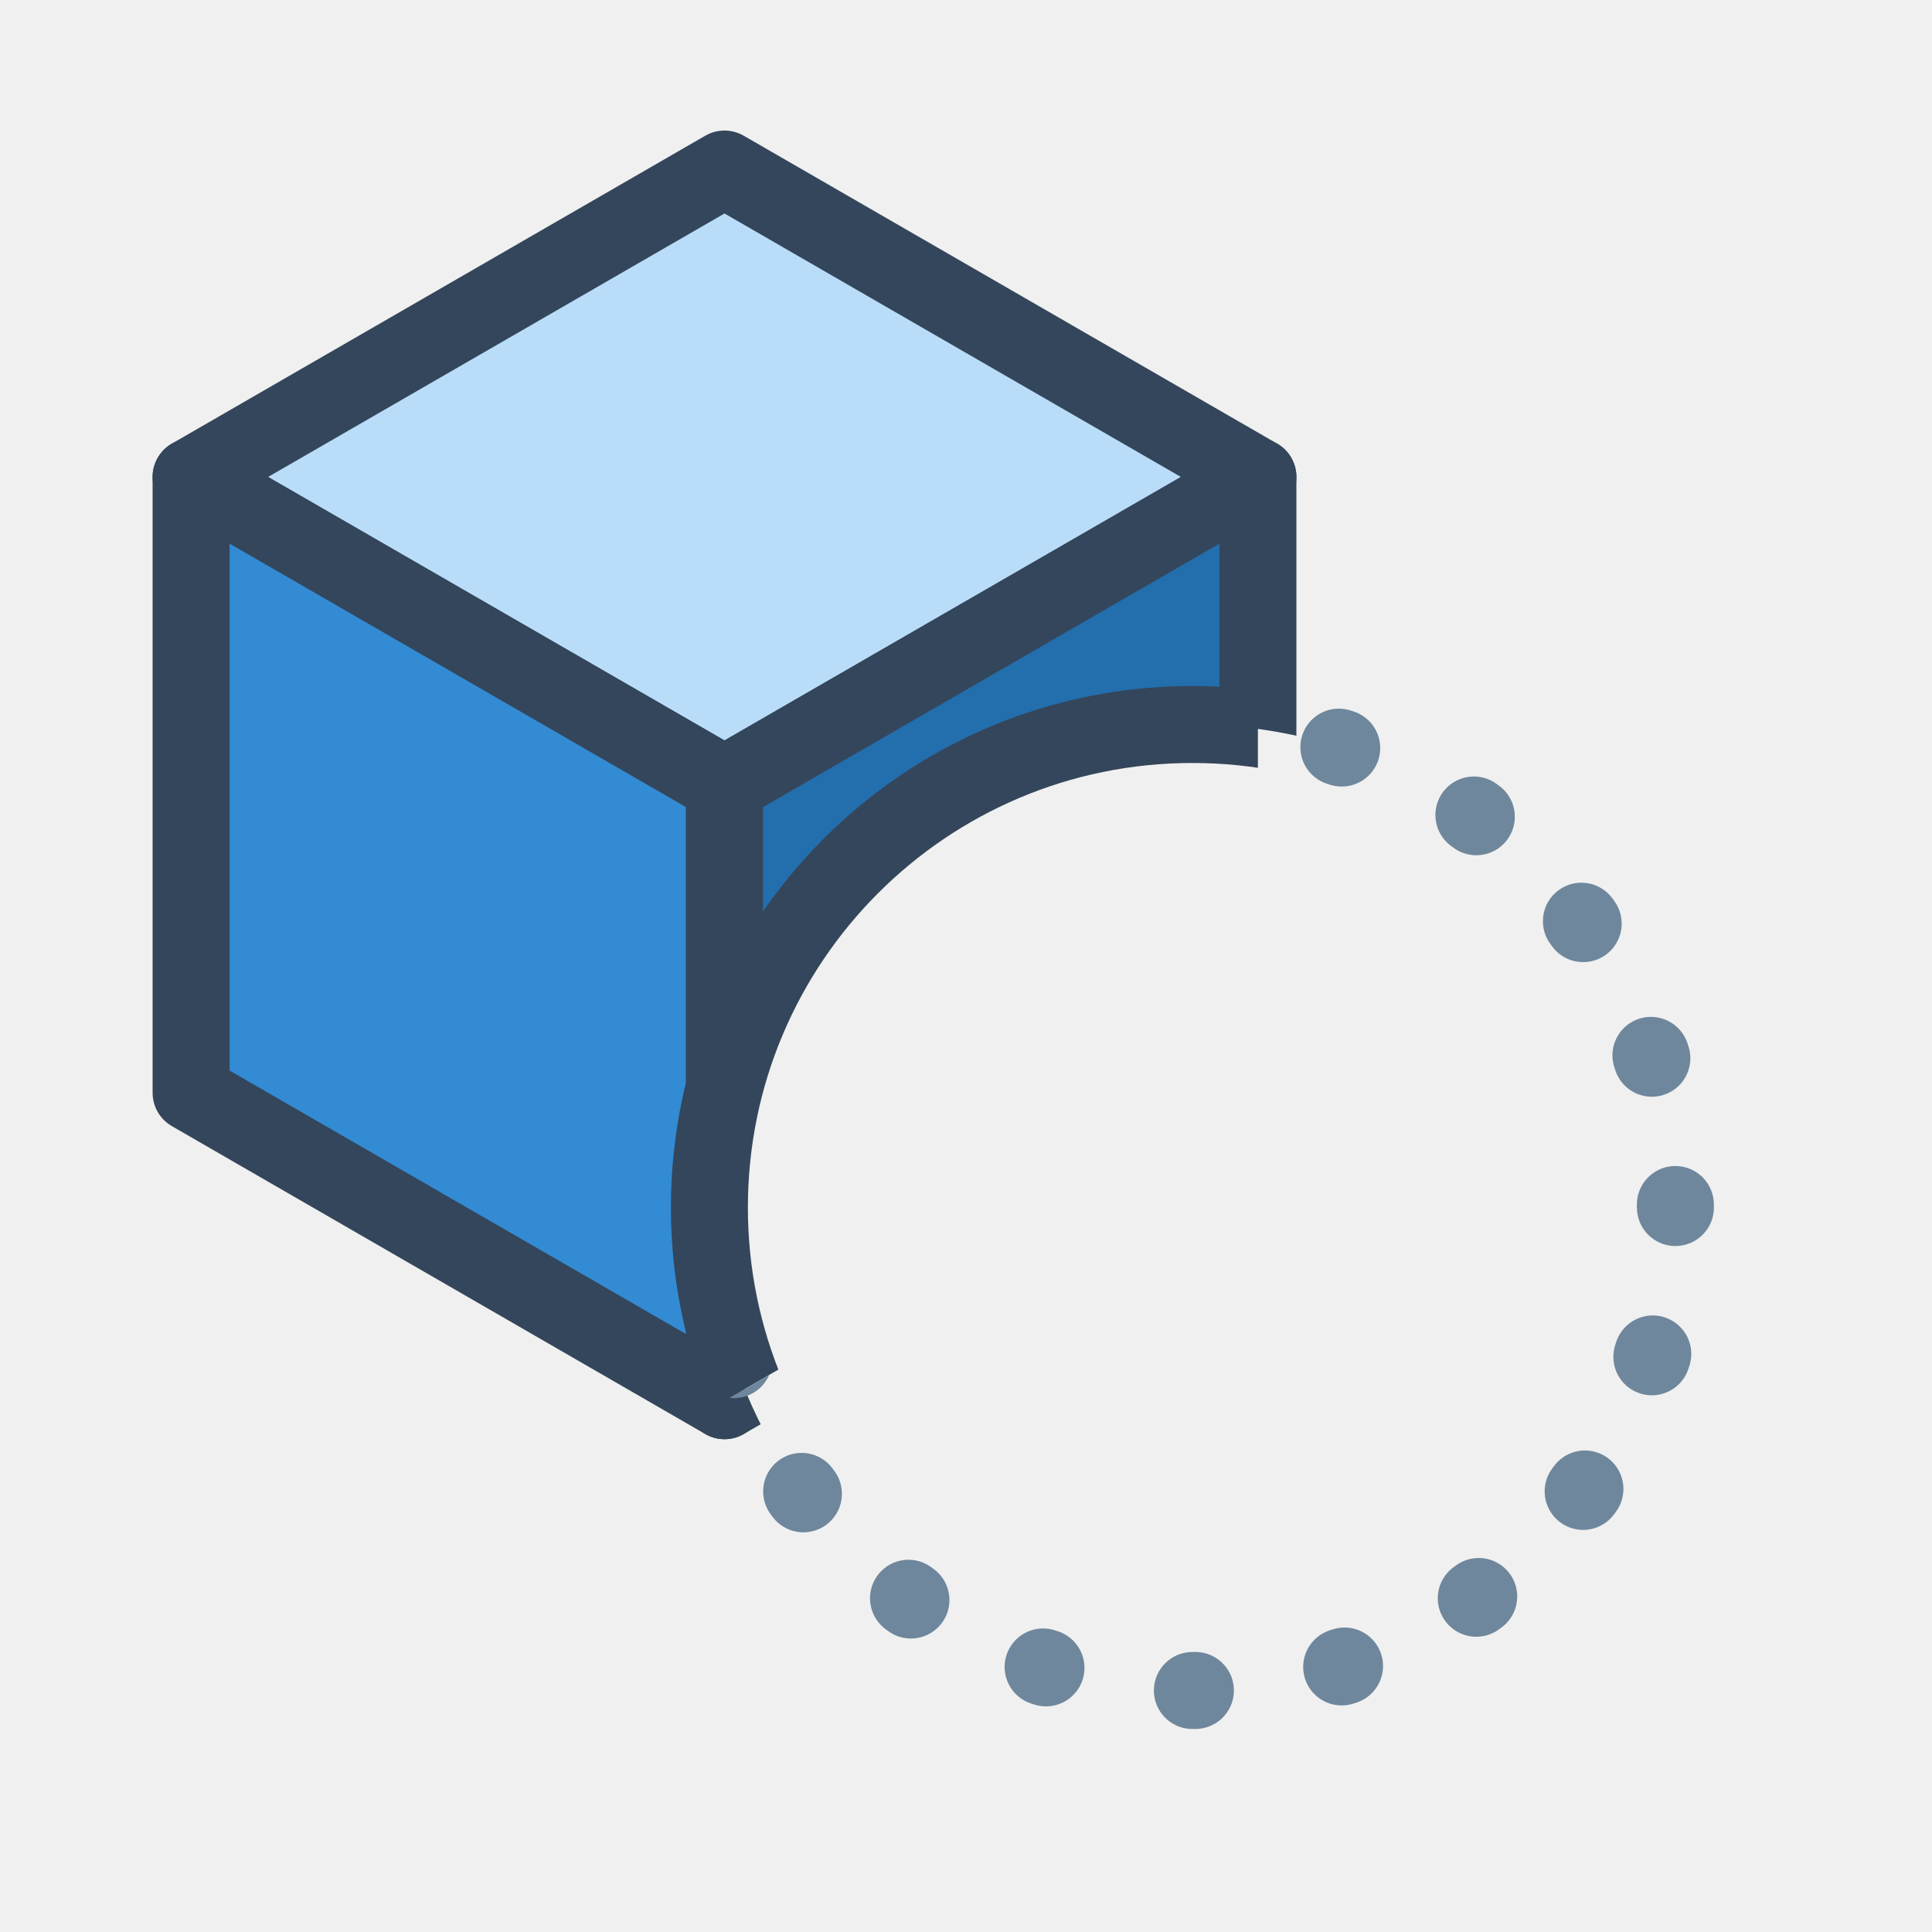
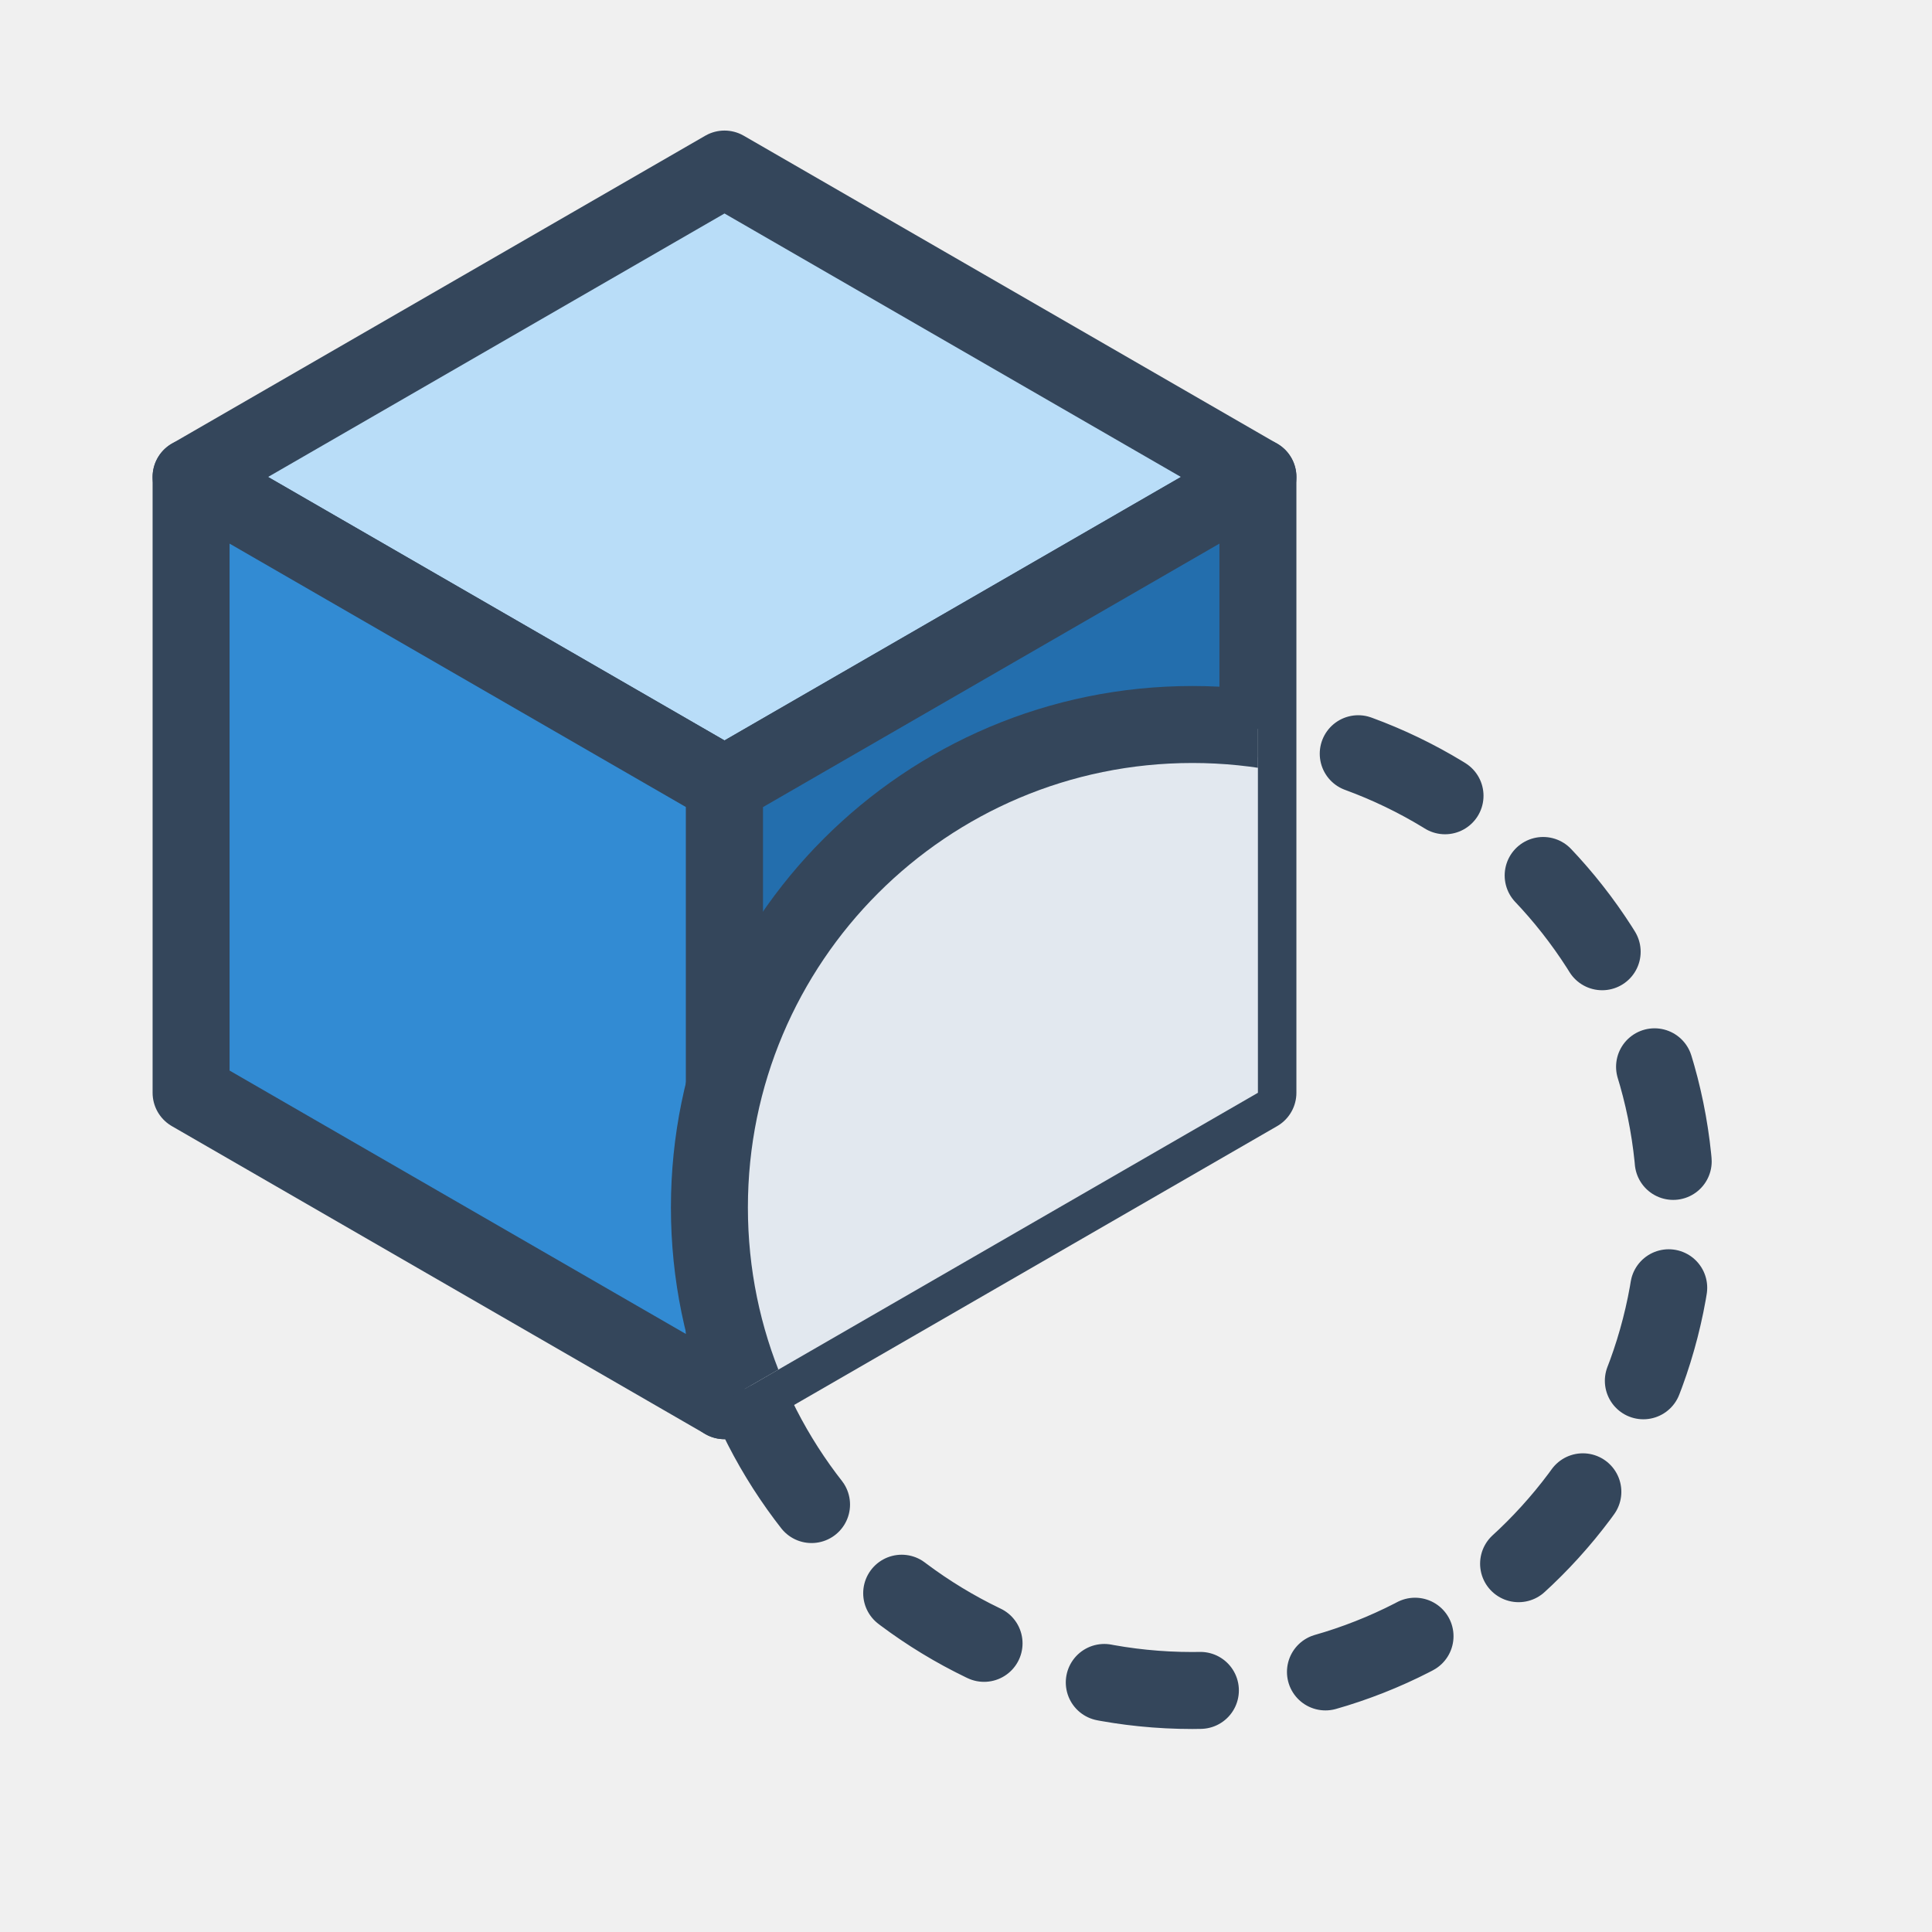
<svg xmlns="http://www.w3.org/2000/svg" viewBox="0 0 64 64">
  <defs>
-     <mask id="bite">
-       <path d="M0 0L64 0L64 64L0 64Z" fill="white" />
-       <path d="M23.5 40.0A16.0 16.0 0 1 0 55.5 40.0A16.0 16.0 0 1 0 23.5 40.0Z" fill="black" />
-     </mask>
    <clipPath id="inside">
      <path d="M24.00 5.60L41.67 15.80L41.67 36.20L24.00 46.40L6.33 36.20L6.33 15.80Z" />
    </clipPath>
    <mask id="outside">
      <path d="M0 0L64 0L64 64L0 64Z" fill="white" />
      <path d="M24.00 5.60L41.67 15.80L41.67 36.20L24.00 46.40L6.33 36.20L6.33 15.80Z" fill="black" />
    </mask>
  </defs>
-   <g mask="url(#bite)">
-     <path d="M24.00 5.60L41.67 15.80L24.00 26.00L6.33 15.80Z" fill="#b9ddf8" stroke="#34465b" stroke-width="2.55" stroke-linejoin="round" stroke-linecap="round" />
-     <path d="M6.33 15.80L24.00 26.00L24.00 46.40L6.33 36.20Z" fill="#328bd3" stroke="#34465b" stroke-width="2.55" stroke-linejoin="round" stroke-linecap="round" />
-     <path d="M24.00 26.00L41.67 15.80L41.67 36.20L24.00 46.40Z" fill="#236ead" stroke="#34465b" stroke-width="2.55" stroke-linejoin="round" stroke-linecap="round" />
-   </g>
+   <path d="M24.00 5.60L41.67 15.80L24.00 26.00L6.33 15.80Z" fill="#b9ddf8" stroke="#34465b" stroke-width="2.55" stroke-linejoin="round" stroke-linecap="round" />
+   <path d="M6.33 15.80L24.00 26.00L24.00 46.40L6.33 36.20Z" fill="#328bd3" stroke="#34465b" stroke-width="2.55" stroke-linejoin="round" stroke-linecap="round" />
+   <path d="M24.00 26.00L41.67 15.80L41.67 36.20L24.00 46.40Z" fill="#236ead" stroke="#34465b" stroke-width="2.55" stroke-linejoin="round" stroke-linecap="round" />
  <g clip-path="url(#inside)">
-     <path d="M23.5 40.0A16.0 16.0 0 1 0 55.5 40.0A16.0 16.0 0 1 0 23.5 40.0Z" fill="none" stroke="#34465b" stroke-width="2.55" stroke-linejoin="round" stroke-linecap="round" />
+     <path d="M23.5 40.0A16.0 16.0 0 1 0 55.5 40.0A16.0 16.0 0 1 0 23.5 40.0Z" fill="#e2e8ef" stroke="#34465b" stroke-width="2.55" stroke-linejoin="round" stroke-linecap="round" />
  </g>
  <g mask="url(#outside)">
-     <path d="M23.5 40.0A16.0 16.0 0 1 0 55.5 40.0A16.0 16.0 0 1 0 23.5 40.0Z" fill="none" stroke="#6f879c" stroke-width="2.55" stroke-linejoin="round" stroke-linecap="round" stroke-dasharray="0.1 4.927" />
+     <path d="M23.5 40.0A16.0 16.0 0 1 0 55.5 40.0A16.0 16.0 0 1 0 23.5 40.0Z" fill="none" stroke="#34465b" stroke-width="2.55" stroke-linejoin="round" stroke-linecap="round" stroke-dasharray="3.2 4.2" />
  </g>
</svg>
